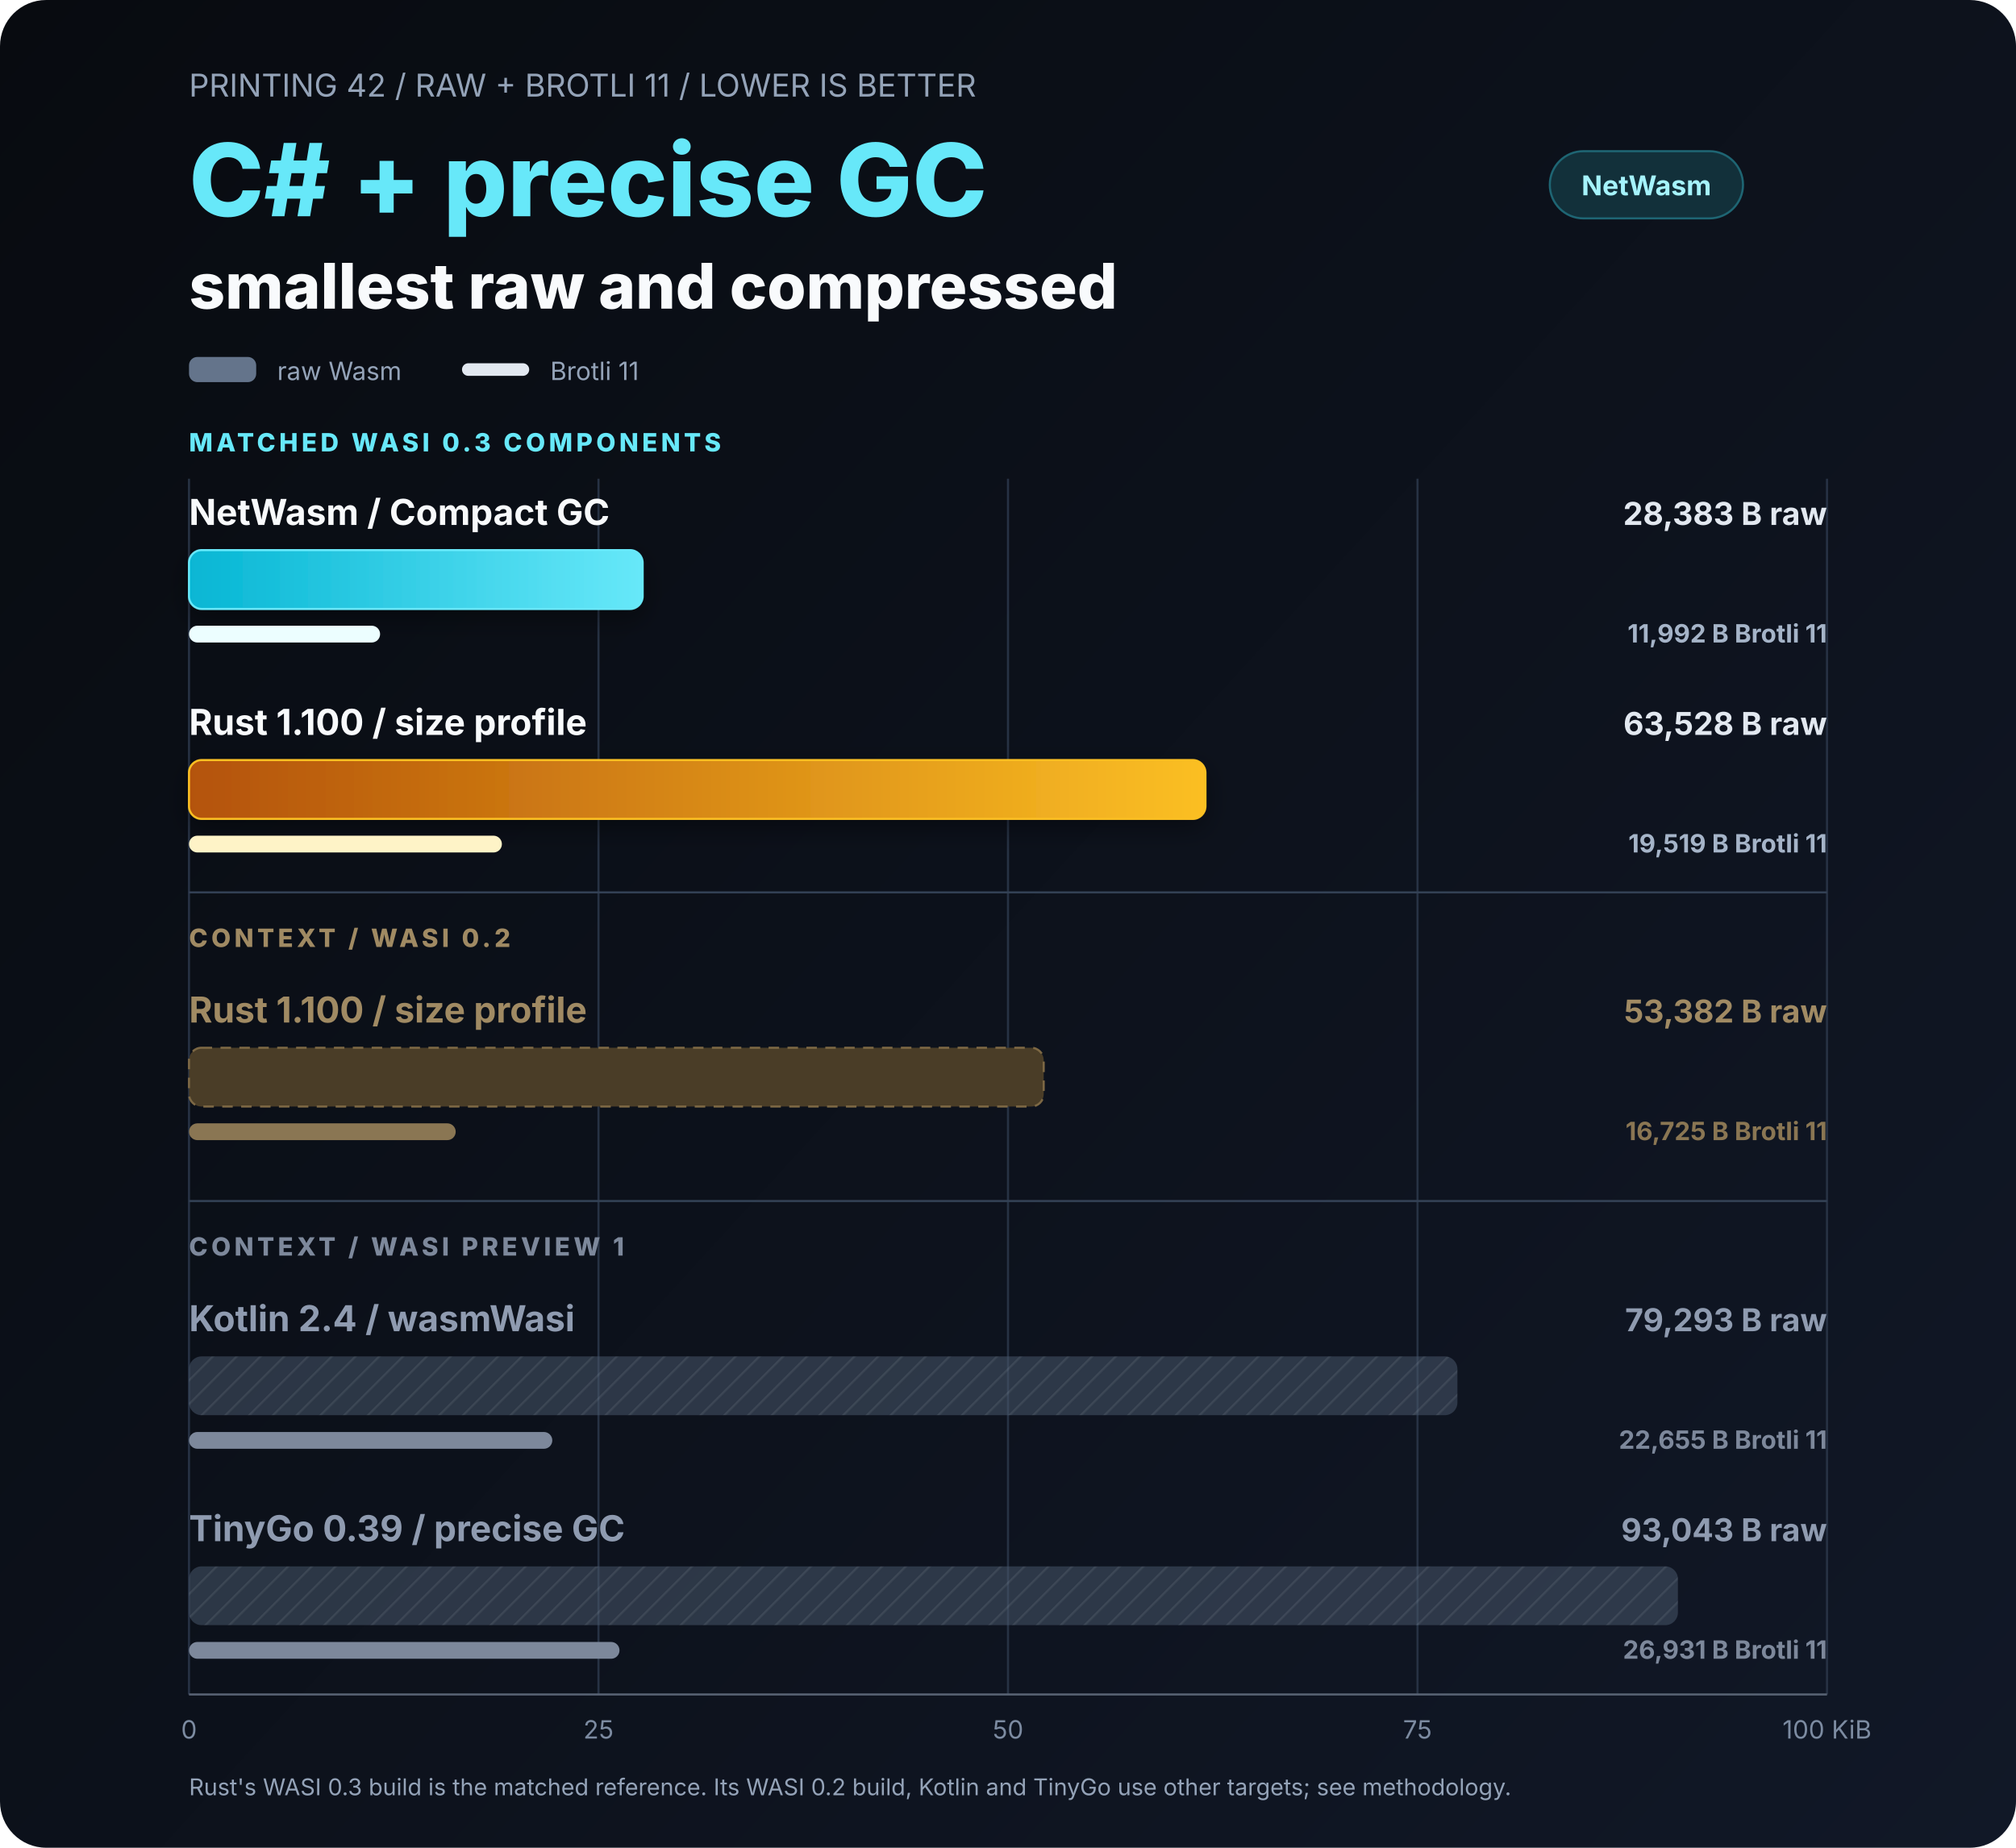
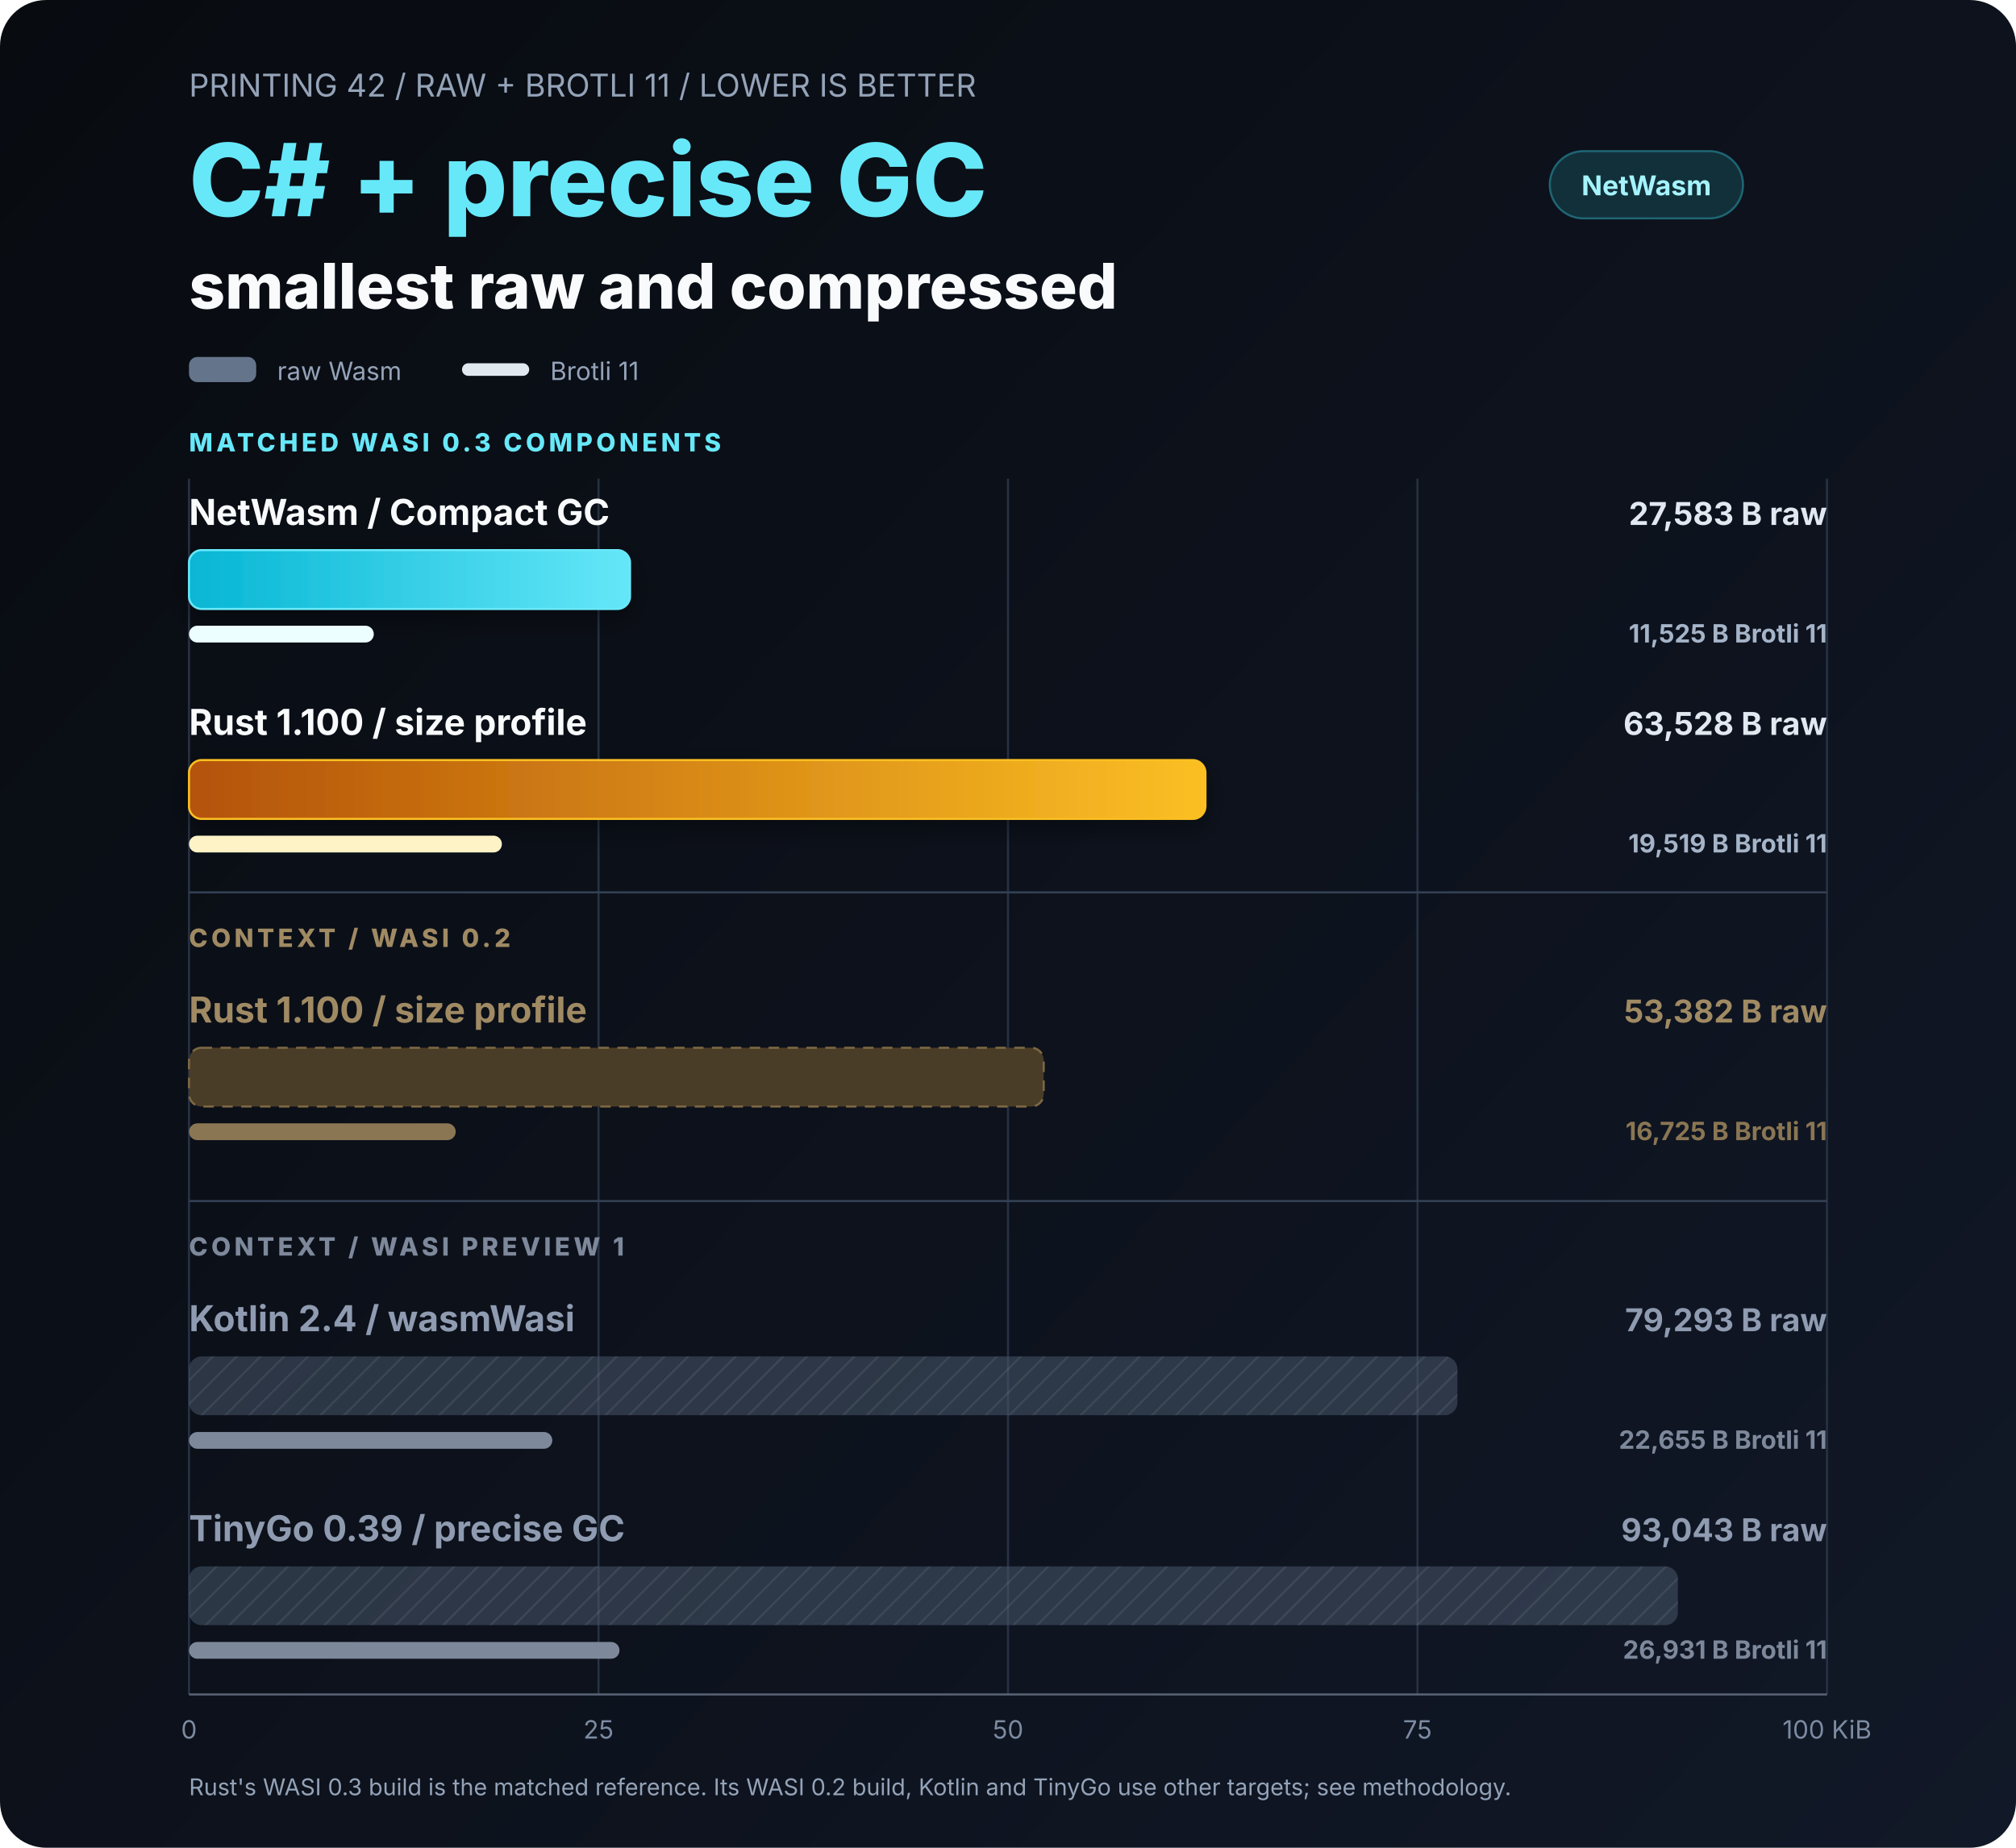
<svg xmlns="http://www.w3.org/2000/svg" role="img" aria-labeledby="chart-title chart-description" width="960" height="880" viewBox="0 0 960 880">
  <defs>
    <linearGradient id="background" x1="0" y1="0" x2="960" y2="880" gradientUnits="userSpaceOnUse">
      <stop offset="0" stop-color="#080b10" />
      <stop offset="1" stop-color="#111827" />
    </linearGradient>
    <linearGradient id="netwasm-bar" x1="90" y1="0" x2="306" y2="0" gradientUnits="userSpaceOnUse">
      <stop offset="0" stop-color="#06b6d4" />
      <stop offset="1" stop-color="#67e8f9" />
    </linearGradient>
    <linearGradient id="rust-bar" x1="90" y1="0" x2="574" y2="0" gradientUnits="userSpaceOnUse">
      <stop offset="0" stop-color="#b45309" />
      <stop offset="1" stop-color="#fbbf24" />
    </linearGradient>
    <linearGradient id="context-bar" x1="90" y1="0" x2="799" y2="0" gradientUnits="userSpaceOnUse">
      <stop offset="0" stop-color="#475569" />
      <stop offset="1" stop-color="#94a3b8" />
    </linearGradient>
    <pattern id="context-pattern" width="8" height="8" patternUnits="userSpaceOnUse" patternTransform="rotate(45)">
      <rect width="8" height="8" fill="url(#context-bar)" />
      <path d="M0 0V8" stroke="#cbd5e1" stroke-opacity="0.22" stroke-width="2" />
    </pattern>
    <filter id="bar-shadow" x="-10%" y="-60%" width="120%" height="220%">
      <feDropShadow dx="0" dy="4" stdDeviation="6" flood-color="#000" flood-opacity="0.38" />
    </filter>
    <style>
      text { font-family: Inter, ui-sans-serif, system-ui, -apple-system, BlinkMacSystemFont, "Segoe UI", sans-serif; }
      .muted { fill: #94a3b8; }
      .label { fill: #f8fafc; font-size: 17px; font-weight: 700; }
      .context-label { fill: #cbd5e1; font-size: 17px; font-weight: 650; }
      .value { fill: #e2e8f0; font-size: 15px; font-weight: 700; text-anchor: end; }
      .compressed-value { fill: #a5b4c8; font-size: 12px; font-weight: 650; text-anchor: end; }
      .tick { fill: #7c8ba1; font-size: 12px; text-anchor: middle; }
      .grid { stroke: #273244; stroke-width: 1; }
    </style>
  </defs>
  <rect width="960" height="880" rx="22" fill="url(#background)" />
  <text x="90" y="46" class="muted" font-size="15">PRINTING 42  /  RAW + BROTLI 11  /  LOWER IS BETTER</text>
  <text x="90" y="103" fill="#67e8f9" font-size="48" font-weight="820">C# + precise GC</text>
  <text x="90" y="147" fill="#f8fafc" font-size="30" font-weight="760">smallest raw and compressed</text>
  <g transform="translate(738 72)">
    <rect width="92" height="32" rx="16" fill="#12303a" stroke="#1e6573" />
    <text x="46" y="21" fill="#a5f3fc" font-size="13" font-weight="700" text-anchor="middle">NetWasm</text>
  </g>
  <g transform="translate(90 170)">
    <rect width="32" height="12" rx="4" fill="#64748b" />
    <text x="42" y="11" class="muted" font-size="12">raw Wasm</text>
    <rect x="130" y="3" width="32" height="6" rx="3" fill="#e2e8f0" />
    <text x="172" y="11" class="muted" font-size="12">Brotli 11</text>
  </g>
  <text x="90" y="215" fill="#67e8f9" font-size="12" font-weight="800" letter-spacing="1.7">MATCHED WASI 0.3 COMPONENTS</text>
  <g aria-hidden="true">
    <line x1="90" y1="228" x2="90" y2="807" class="grid" />
    <line x1="285" y1="228" x2="285" y2="807" class="grid" />
    <line x1="480" y1="228" x2="480" y2="807" class="grid" />
    <line x1="675" y1="228" x2="675" y2="807" class="grid" />
    <line x1="870" y1="228" x2="870" y2="807" class="grid" />
  </g>
  <text x="90" y="250" fill="#67e8f9" class="label">NetWasm  /  Compact GC</text>
-   <text x="870" y="250" fill="#a5f3fc" class="value">28,383 B raw</text>
-   <rect x="90" y="262" width="216" height="28" rx="6" fill="url(#netwasm-bar)" stroke="#67e8f9" filter="url(#bar-shadow)" />
-   <rect x="90" y="298" width="91" height="8" rx="4" fill="#ecfeff" />
-   <text x="870" y="306" class="compressed-value">11,992 B Brotli 11</text>
+   <text x="870" y="250" fill="#a5f3fc" class="value">27,583 B raw</text>
+   <rect x="90" y="262" width="210" height="28" rx="6" fill="url(#netwasm-bar)" stroke="#67e8f9" filter="url(#bar-shadow)" />
+   <rect x="90" y="298" width="88" height="8" rx="4" fill="#ecfeff" />
+   <text x="870" y="306" class="compressed-value">11,525 B Brotli 11</text>
  <text x="90" y="350" fill="#fbbf24" class="label">Rust 1.100  /  size profile</text>
  <text x="870" y="350" fill="#fde68a" class="value">63,528 B raw</text>
  <rect x="90" y="362" width="484" height="28" rx="6" fill="url(#rust-bar)" stroke="#fbbf24" filter="url(#bar-shadow)" />
  <rect x="90" y="398" width="149" height="8" rx="4" fill="#fef3c7" />
  <text x="870" y="406" class="compressed-value">19,519 B Brotli 11</text>
  <line x1="90" y1="425" x2="870" y2="425" stroke="#334155" />
  <text x="90" y="451" fill="#a08a63" font-size="12" font-weight="800" letter-spacing="1.7">CONTEXT  /  WASI 0.2</text>
  <text x="90" y="487" class="context-label" style="fill:#a08a63">Rust 1.100  /  size profile</text>
  <text x="870" y="487" class="value" style="fill:#a08a63">53,382 B raw</text>
  <rect x="90" y="499" width="407" height="28" rx="6" fill="#4a3d27" stroke="#7d6844" stroke-dasharray="5 4" />
  <rect x="90" y="535" width="127" height="8" rx="4" fill="#8a7653" />
  <text x="870" y="543" class="compressed-value" style="fill:#8a7653">16,725 B Brotli 11</text>
  <line x1="90" y1="572" x2="870" y2="572" stroke="#334155" />
  <text x="90" y="598" fill="#7d889b" font-size="12" font-weight="800" letter-spacing="1.7">CONTEXT  /  WASI PREVIEW 1</text>
  <text x="90" y="634" class="context-label" style="fill:#8f9bb0">Kotlin 2.4  /  wasmWasi</text>
  <text x="870" y="634" class="value" style="fill:#8f9bb0">79,293 B raw</text>
  <rect x="90" y="646" width="604" height="28" rx="6" fill="url(#context-pattern)" opacity="0.55" />
  <rect x="90" y="682" width="173" height="8" rx="4" fill="#7d889b" />
  <text x="870" y="690" class="compressed-value" style="fill:#7d889b">22,655 B Brotli 11</text>
  <text x="90" y="734" class="context-label" style="fill:#8f9bb0">TinyGo 0.39  /  precise GC</text>
  <text x="870" y="734" class="value" style="fill:#8f9bb0">93,043 B raw</text>
  <rect x="90" y="746" width="709" height="28" rx="6" fill="url(#context-pattern)" opacity="0.55" />
  <rect x="90" y="782" width="205" height="8" rx="4" fill="#7d889b" />
  <text x="870" y="790" class="compressed-value" style="fill:#7d889b">26,931 B Brotli 11</text>
  <line x1="90" y1="807" x2="870" y2="807" stroke="#586273" />
  <text x="90" y="828" class="tick">0</text>
  <text x="285" y="828" class="tick">25</text>
  <text x="480" y="828" class="tick">50</text>
  <text x="675" y="828" class="tick">75</text>
  <text x="870" y="828" class="tick">100 KiB</text>
  <text x="90" y="855" class="muted" font-size="11">Rust's WASI 0.3 build is the matched reference. Its WASI 0.2 build, Kotlin and TinyGo use other targets; see methodology.</text>
</svg>
